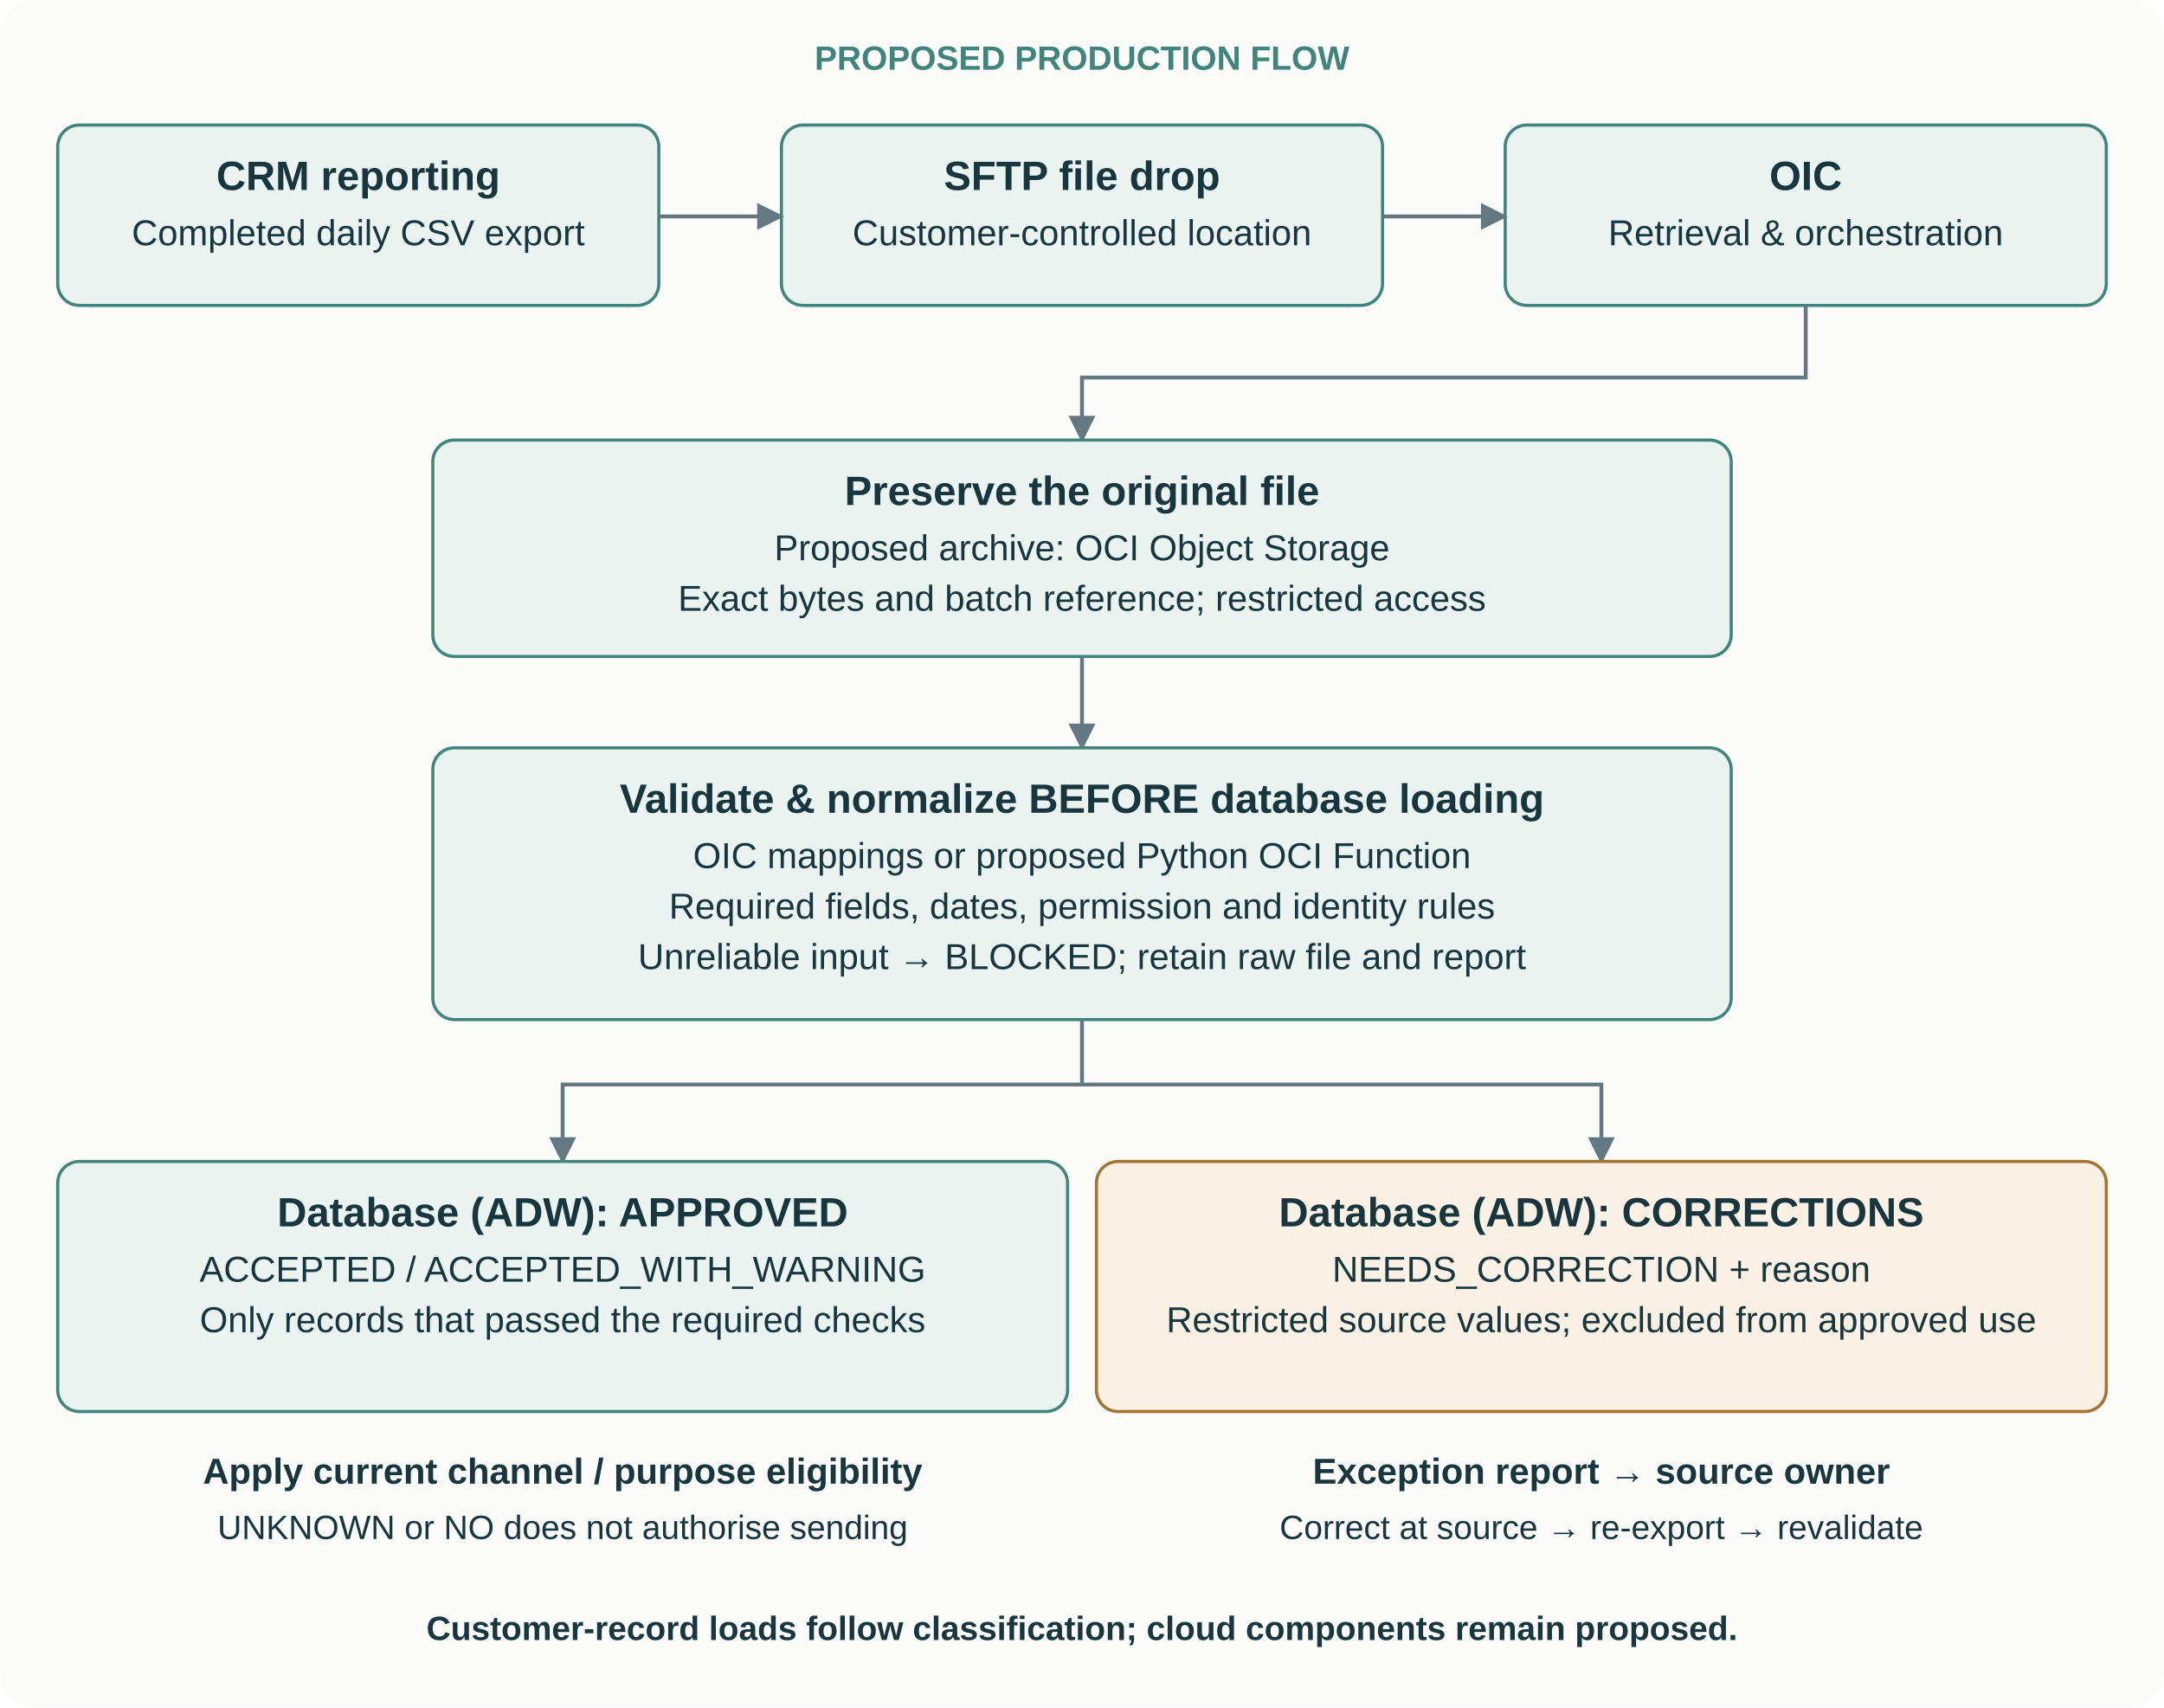
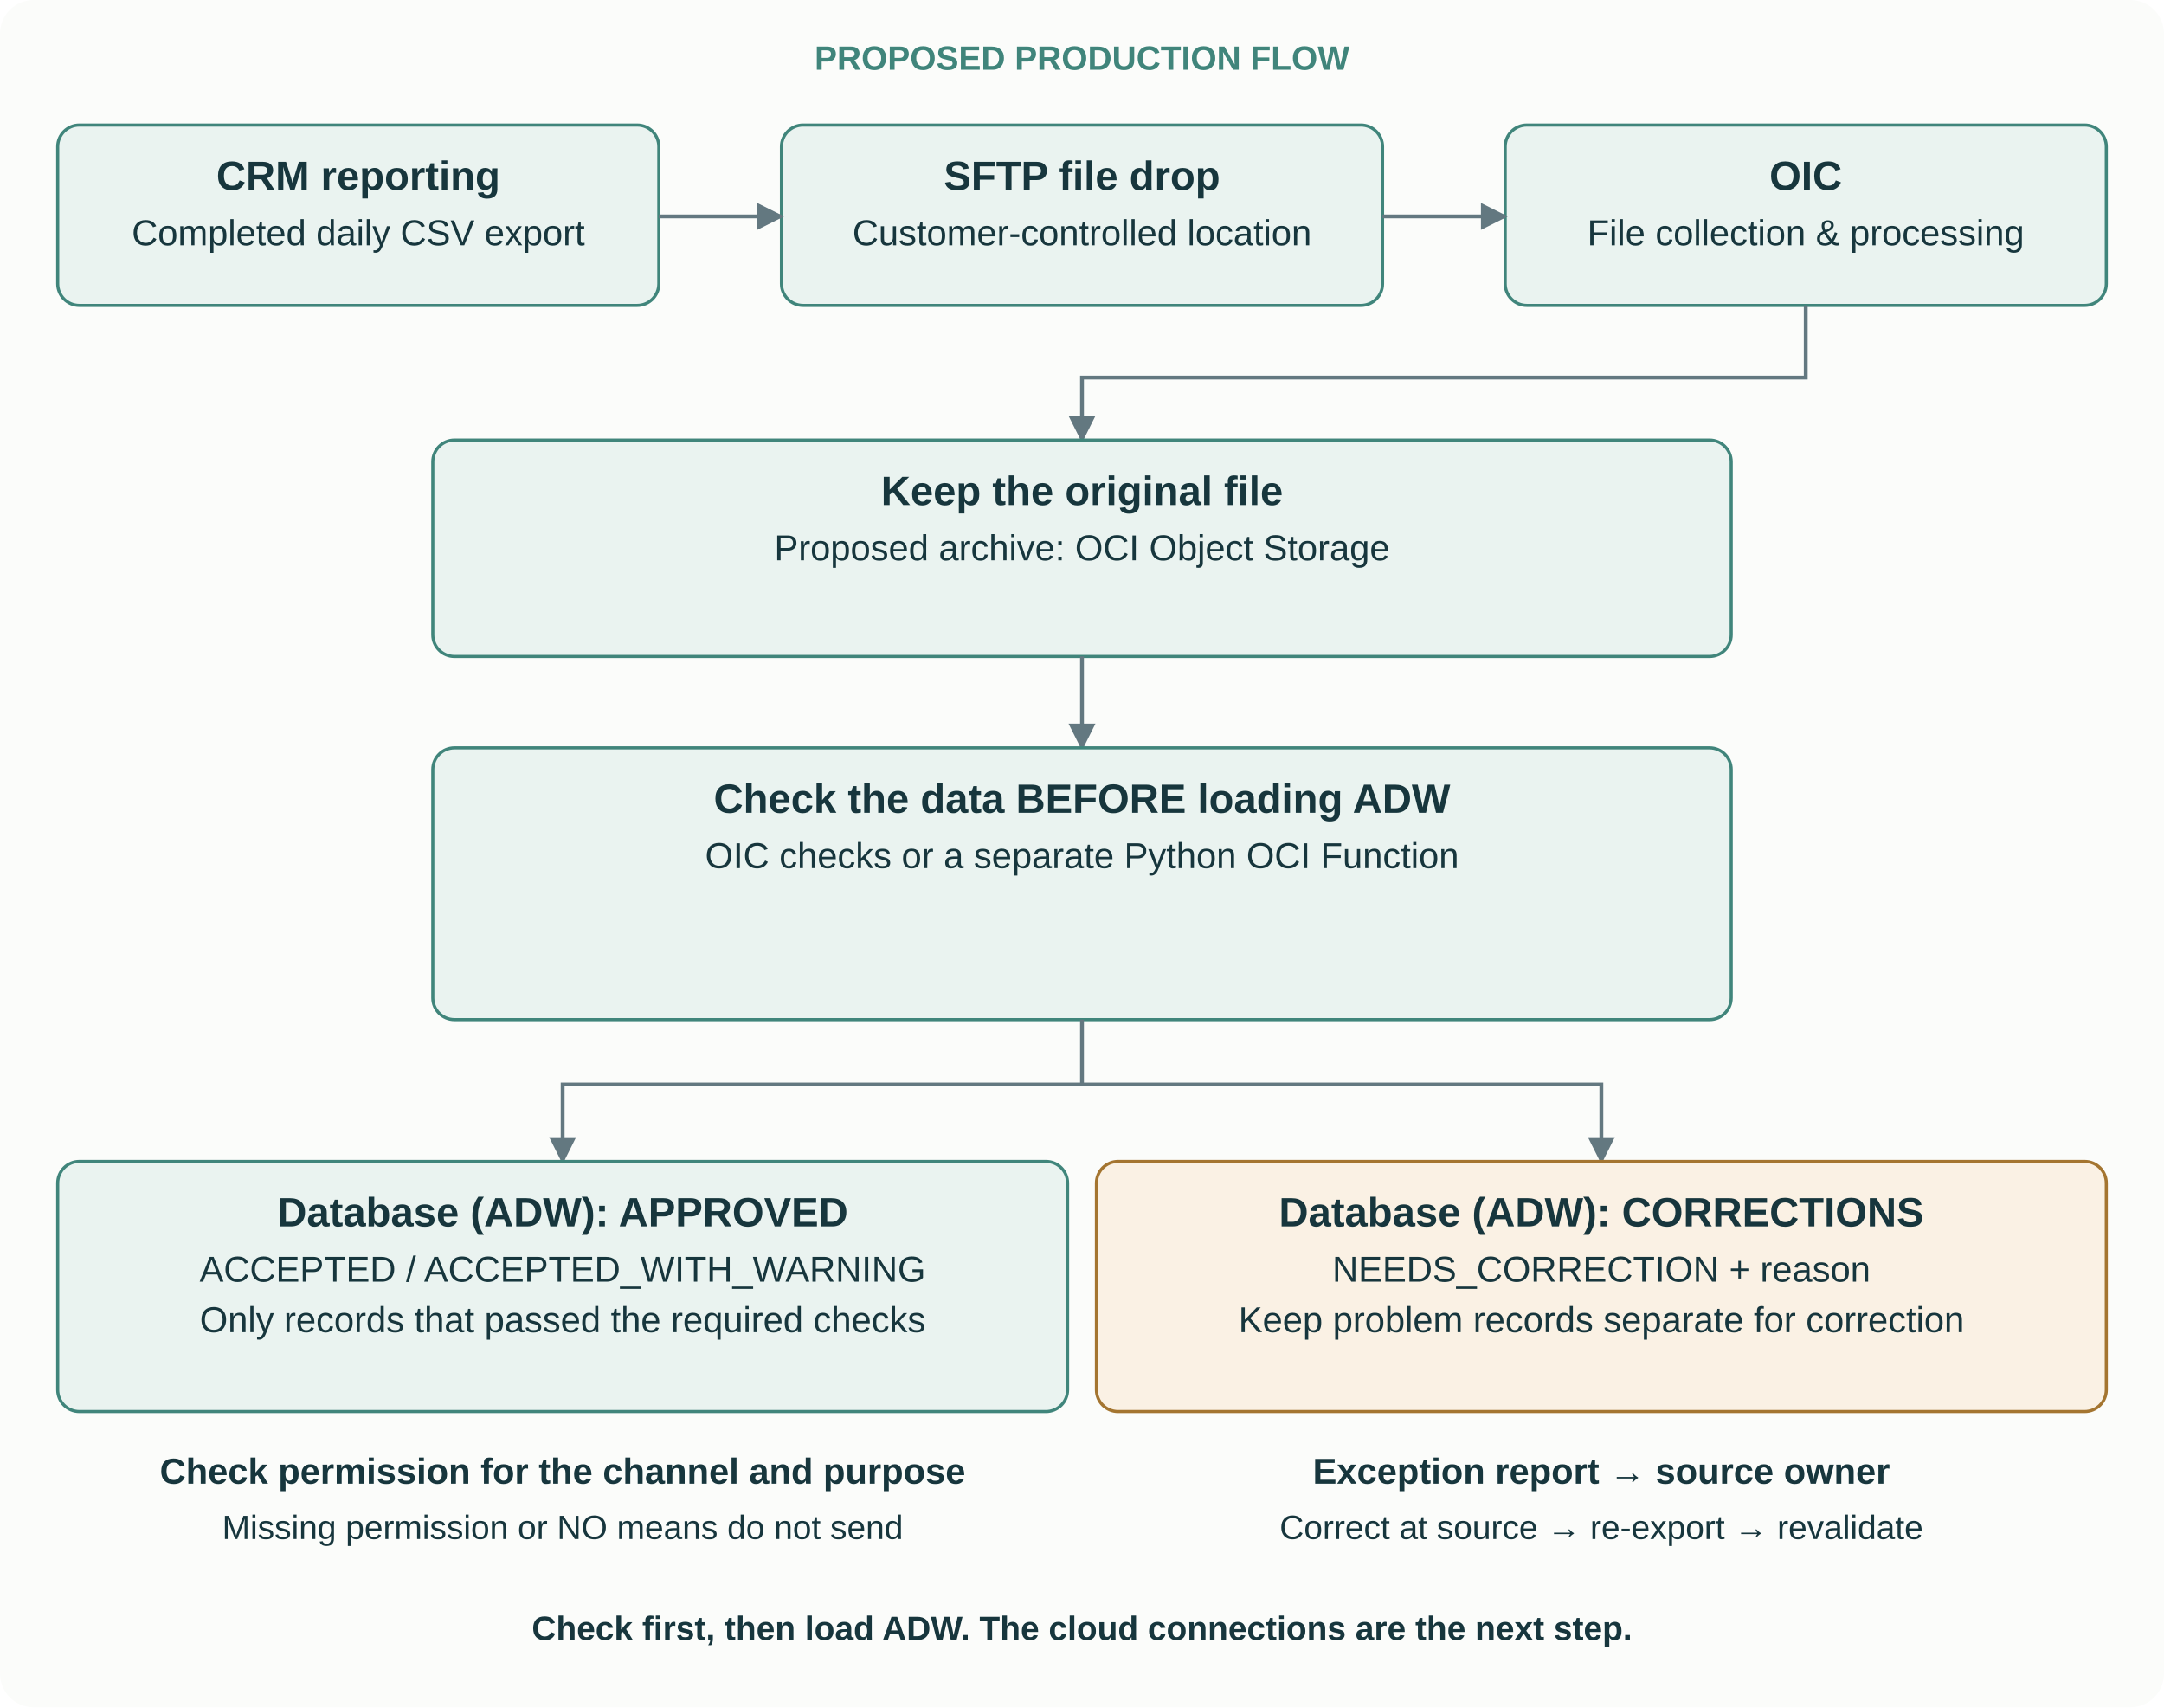
<svg xmlns="http://www.w3.org/2000/svg" width="900" height="710" viewBox="0 0 900 710" role="img" aria-labelledby="title desc">
  <defs>
    <marker id="arrow" viewBox="0 0 10 10" refX="9" refY="5" markerWidth="7" markerHeight="7" orient="auto-start-reverse">
      <path d="M0 0L10 5L0 10Z" fill="#637880" />
    </marker>
  </defs>
  <rect width="900" height="710" rx="14" fill="#fbfcfa" />
  <text x="450" y="29" text-anchor="middle" font-family="Arial,Helvetica,sans-serif" font-size="14" font-weight="700" fill="#40857b">PROPOSED PRODUCTION FLOW</text>
  <rect x="24" y="52" width="250" height="75" rx="9" fill="#eaf3f0" stroke="#40857b" stroke-width="1.3" />
  <text x="149.0" y="79" text-anchor="middle" font-family="Arial,Helvetica,sans-serif" font-size="17" font-weight="700" fill="#17363d">CRM reporting</text>
  <text x="149.0" y="102" text-anchor="middle" font-family="Arial,Helvetica,sans-serif" font-size="15" font-weight="400" fill="#17363d">Completed daily CSV export</text>
  <rect x="325" y="52" width="250" height="75" rx="9" fill="#eaf3f0" stroke="#40857b" stroke-width="1.3" />
  <text x="450.0" y="79" text-anchor="middle" font-family="Arial,Helvetica,sans-serif" font-size="17" font-weight="700" fill="#17363d">SFTP file drop</text>
  <text x="450.0" y="102" text-anchor="middle" font-family="Arial,Helvetica,sans-serif" font-size="15" font-weight="400" fill="#17363d">Customer-controlled location</text>
  <rect x="626" y="52" width="250" height="75" rx="9" fill="#eaf3f0" stroke="#40857b" stroke-width="1.3" />
  <text x="751.0" y="79" text-anchor="middle" font-family="Arial,Helvetica,sans-serif" font-size="17" font-weight="700" fill="#17363d">OIC</text>
-   <text x="751.0" y="102" text-anchor="middle" font-family="Arial,Helvetica,sans-serif" font-size="15" font-weight="400" fill="#17363d">Retrieval &amp; orchestration</text>
+   <text x="751.0" y="102" text-anchor="middle" font-family="Arial,Helvetica,sans-serif" font-size="15" font-weight="400" fill="#17363d">File collection &amp; processing</text>
  <polyline points="274,90 325,90" fill="none" stroke="#637880" stroke-width="1.6" marker-end="url(#arrow)" />
  <polyline points="575,90 626,90" fill="none" stroke="#637880" stroke-width="1.6" marker-end="url(#arrow)" />
  <polyline points="751,127 751,157 450,157 450,183" fill="none" stroke="#637880" stroke-width="1.6" marker-end="url(#arrow)" />
  <rect x="180" y="183" width="540" height="90" rx="9" fill="#eaf3f0" stroke="#40857b" stroke-width="1.3" />
-   <text x="450.0" y="210" text-anchor="middle" font-family="Arial,Helvetica,sans-serif" font-size="17" font-weight="700" fill="#17363d">Preserve the original file</text>
+   <text x="450.0" y="210" text-anchor="middle" font-family="Arial,Helvetica,sans-serif" font-size="17" font-weight="700" fill="#17363d">Keep the original file</text>
  <text x="450.0" y="233" text-anchor="middle" font-family="Arial,Helvetica,sans-serif" font-size="15" font-weight="400" fill="#17363d">Proposed archive: OCI Object Storage</text>
-   <text x="450.0" y="254" text-anchor="middle" font-family="Arial,Helvetica,sans-serif" font-size="15" font-weight="400" fill="#17363d">Exact bytes and batch reference; restricted access</text>
  <polyline points="450,273 450,311" fill="none" stroke="#637880" stroke-width="1.6" marker-end="url(#arrow)" />
  <rect x="180" y="311" width="540" height="113" rx="9" fill="#eaf3f0" stroke="#40857b" stroke-width="1.3" />
-   <text x="450.0" y="338" text-anchor="middle" font-family="Arial,Helvetica,sans-serif" font-size="17" font-weight="700" fill="#17363d">Validate &amp; normalize BEFORE database loading</text>
-   <text x="450.0" y="361" text-anchor="middle" font-family="Arial,Helvetica,sans-serif" font-size="15" font-weight="400" fill="#17363d">OIC mappings or proposed Python OCI Function</text>
-   <text x="450.0" y="382" text-anchor="middle" font-family="Arial,Helvetica,sans-serif" font-size="15" font-weight="400" fill="#17363d">Required fields, dates, permission and identity rules</text>
-   <text x="450.0" y="403" text-anchor="middle" font-family="Arial,Helvetica,sans-serif" font-size="15" font-weight="400" fill="#17363d">Unreliable input → BLOCKED; retain raw file and report</text>
+   <text x="450.0" y="338" text-anchor="middle" font-family="Arial,Helvetica,sans-serif" font-size="17" font-weight="700" fill="#17363d">Check the data BEFORE loading ADW</text>
+   <text x="450.0" y="361" text-anchor="middle" font-family="Arial,Helvetica,sans-serif" font-size="15" font-weight="400" fill="#17363d">OIC checks or a separate Python OCI Function</text>
  <polyline points="450,424 450,451 234,451 234,483" fill="none" stroke="#637880" stroke-width="1.6" marker-end="url(#arrow)" />
  <polyline points="450,451 666,451 666,483" fill="none" stroke="#637880" stroke-width="1.6" marker-end="url(#arrow)" />
  <rect x="24" y="483" width="420" height="104" rx="9" fill="#eaf3f0" stroke="#40857b" stroke-width="1.3" />
  <text x="234.0" y="510" text-anchor="middle" font-family="Arial,Helvetica,sans-serif" font-size="17" font-weight="700" fill="#17363d">Database (ADW): APPROVED</text>
  <text x="234.0" y="533" text-anchor="middle" font-family="Arial,Helvetica,sans-serif" font-size="15" font-weight="400" fill="#17363d">ACCEPTED / ACCEPTED_WITH_WARNING</text>
  <text x="234.0" y="554" text-anchor="middle" font-family="Arial,Helvetica,sans-serif" font-size="15" font-weight="400" fill="#17363d">Only records that passed the required checks</text>
  <rect x="456" y="483" width="420" height="104" rx="9" fill="#faf1e4" stroke="#a47530" stroke-width="1.3" />
  <text x="666.0" y="510" text-anchor="middle" font-family="Arial,Helvetica,sans-serif" font-size="17" font-weight="700" fill="#17363d">Database (ADW): CORRECTIONS</text>
  <text x="666.0" y="533" text-anchor="middle" font-family="Arial,Helvetica,sans-serif" font-size="15" font-weight="400" fill="#17363d">NEEDS_CORRECTION + reason</text>
-   <text x="666.0" y="554" text-anchor="middle" font-family="Arial,Helvetica,sans-serif" font-size="15" font-weight="400" fill="#17363d">Restricted source values; excluded from approved use</text>
-   <text x="234" y="617" text-anchor="middle" font-family="Arial,Helvetica,sans-serif" font-size="15" font-weight="700" fill="#17363d">Apply current channel / purpose eligibility</text>
-   <text x="234" y="640" text-anchor="middle" font-family="Arial,Helvetica,sans-serif" font-size="14" font-weight="400" fill="#17363d">UNKNOWN or NO does not authorise sending</text>
+   <text x="666.0" y="554" text-anchor="middle" font-family="Arial,Helvetica,sans-serif" font-size="15" font-weight="400" fill="#17363d">Keep problem records separate for correction</text>
+   <text x="234" y="617" text-anchor="middle" font-family="Arial,Helvetica,sans-serif" font-size="15" font-weight="700" fill="#17363d">Check permission for the channel and purpose</text>
+   <text x="234" y="640" text-anchor="middle" font-family="Arial,Helvetica,sans-serif" font-size="14" font-weight="400" fill="#17363d">Missing permission or NO means do not send</text>
  <text x="666" y="617" text-anchor="middle" font-family="Arial,Helvetica,sans-serif" font-size="15" font-weight="700" fill="#17363d">Exception report → source owner</text>
  <text x="666" y="640" text-anchor="middle" font-family="Arial,Helvetica,sans-serif" font-size="14" font-weight="400" fill="#17363d">Correct at source → re-export → revalidate</text>
-   <text x="450" y="682" text-anchor="middle" font-family="Arial,Helvetica,sans-serif" font-size="14" font-weight="700" fill="#17363d">Customer-record loads follow classification; cloud components remain proposed.</text>
+   <text x="450" y="682" text-anchor="middle" font-family="Arial,Helvetica,sans-serif" font-size="14" font-weight="700" fill="#17363d">Check first, then load ADW. The cloud connections are the next step.</text>
</svg>
